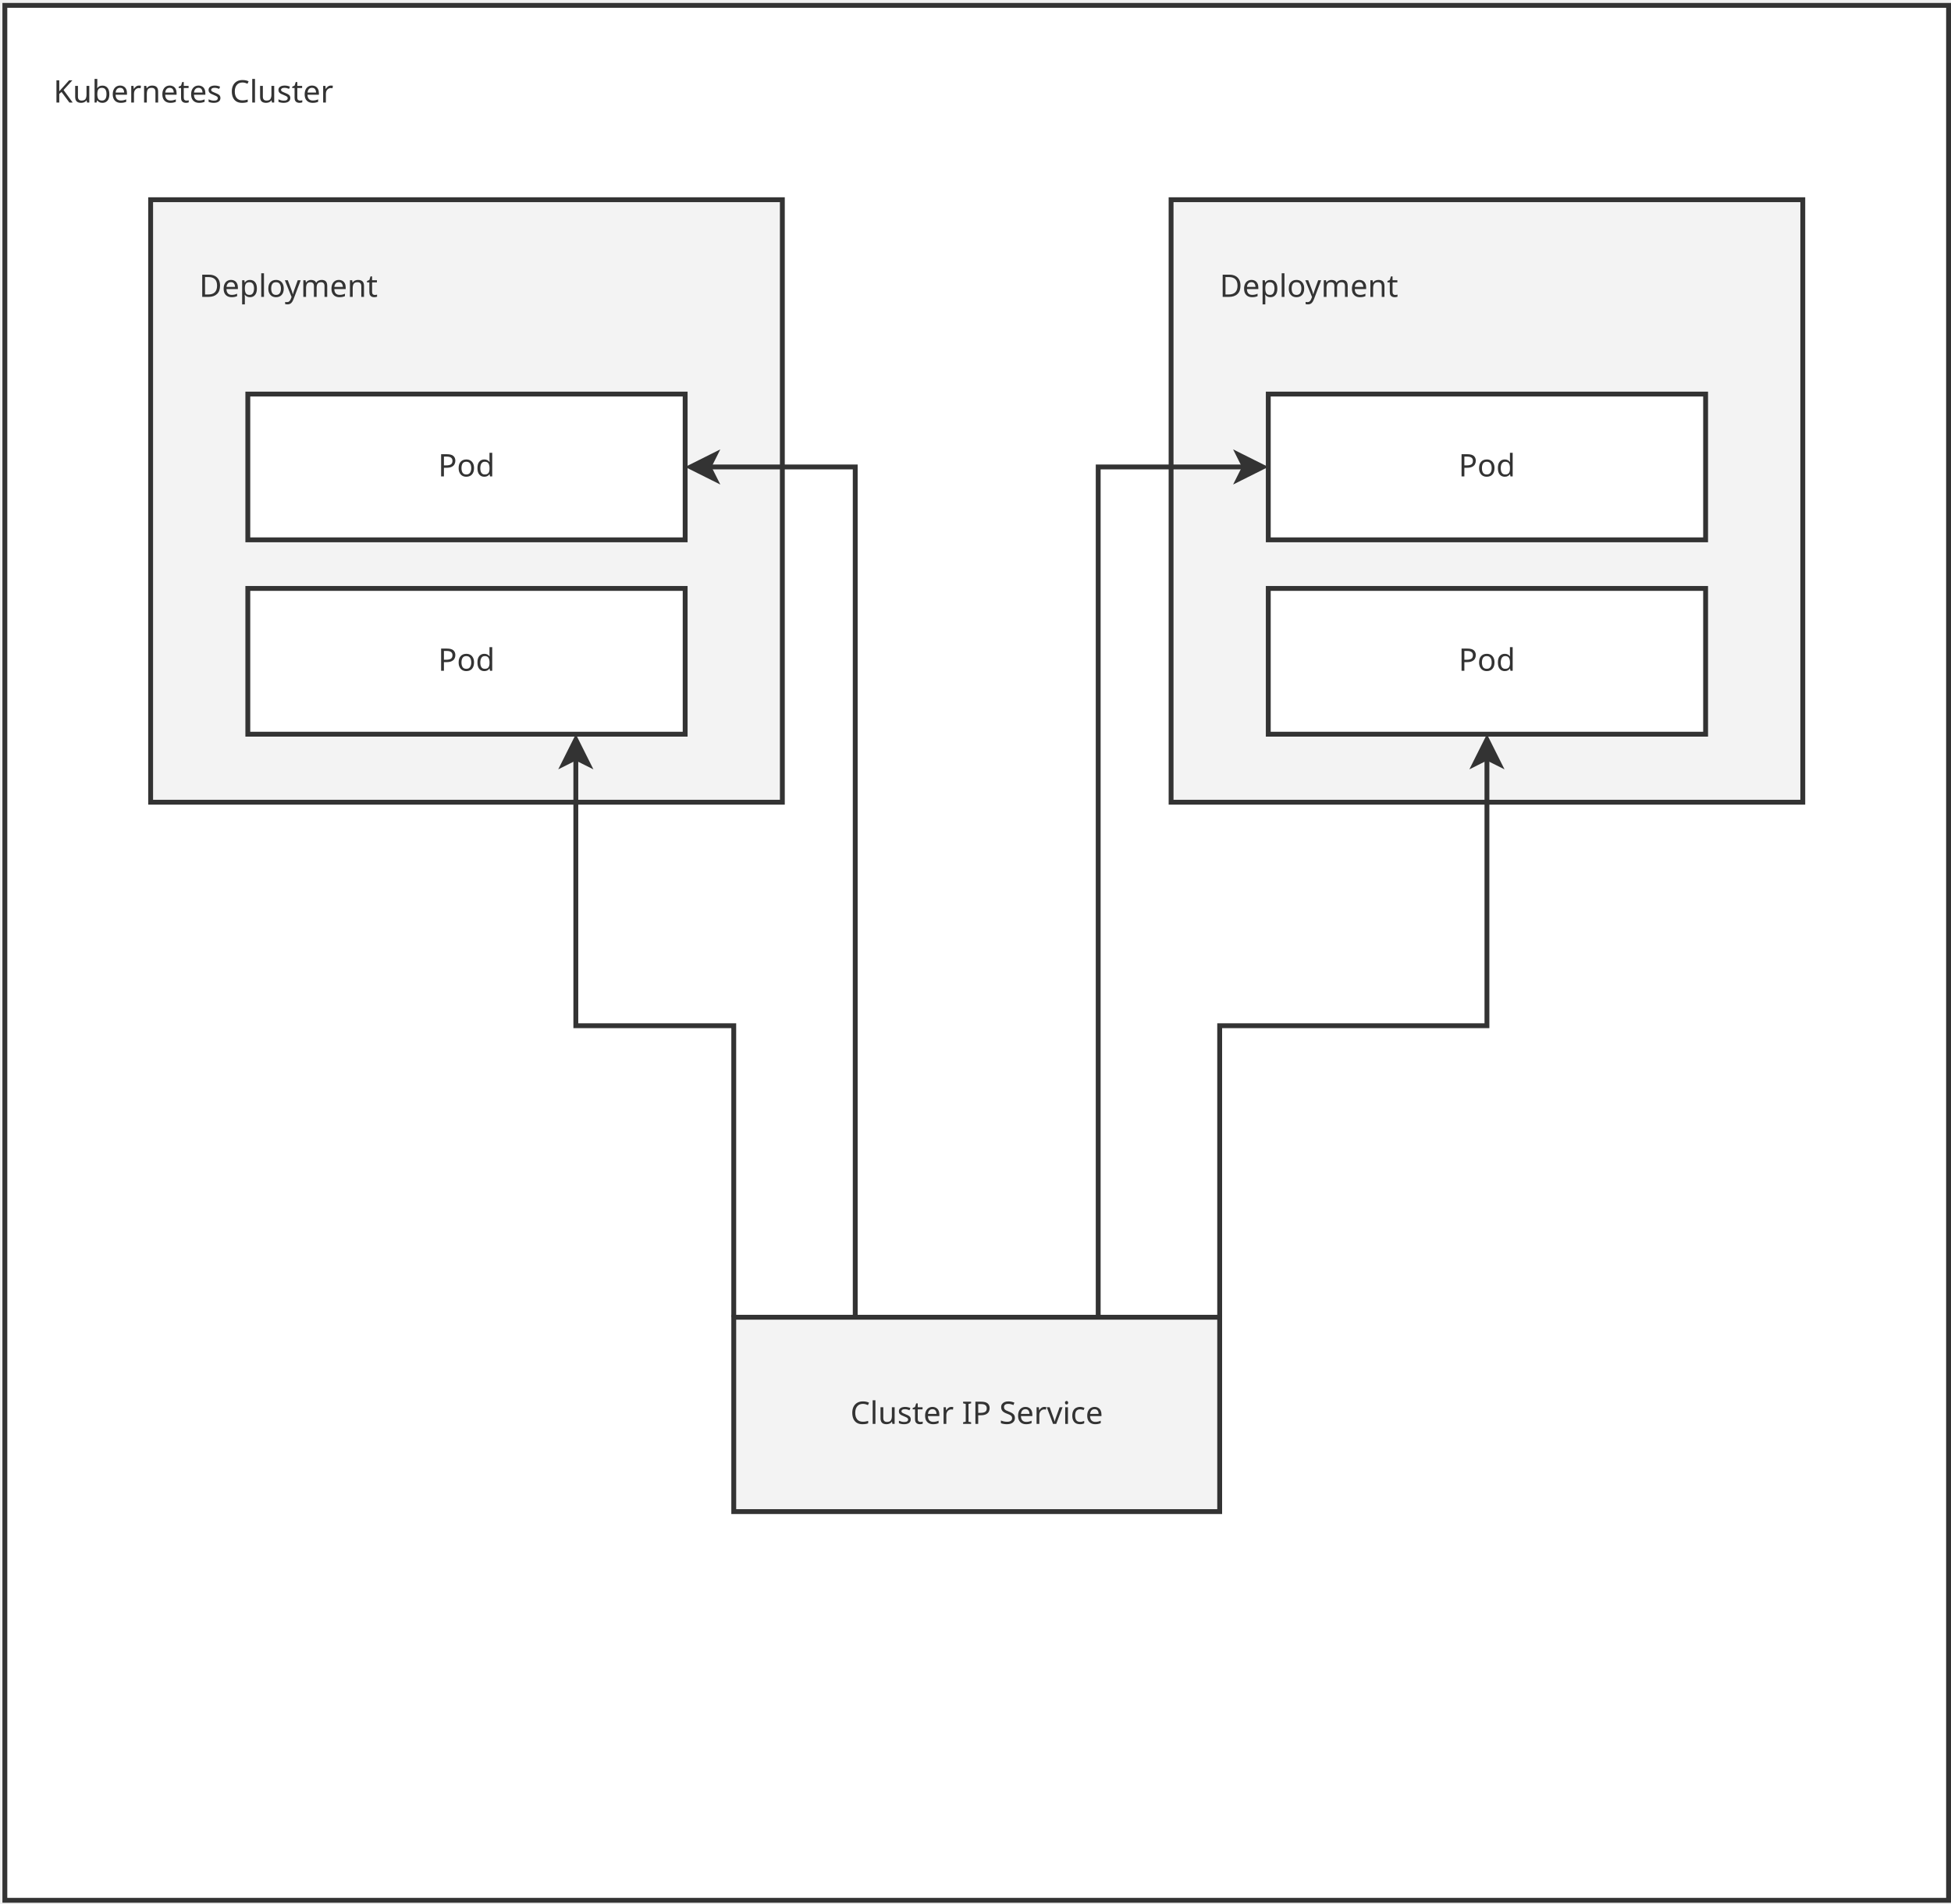
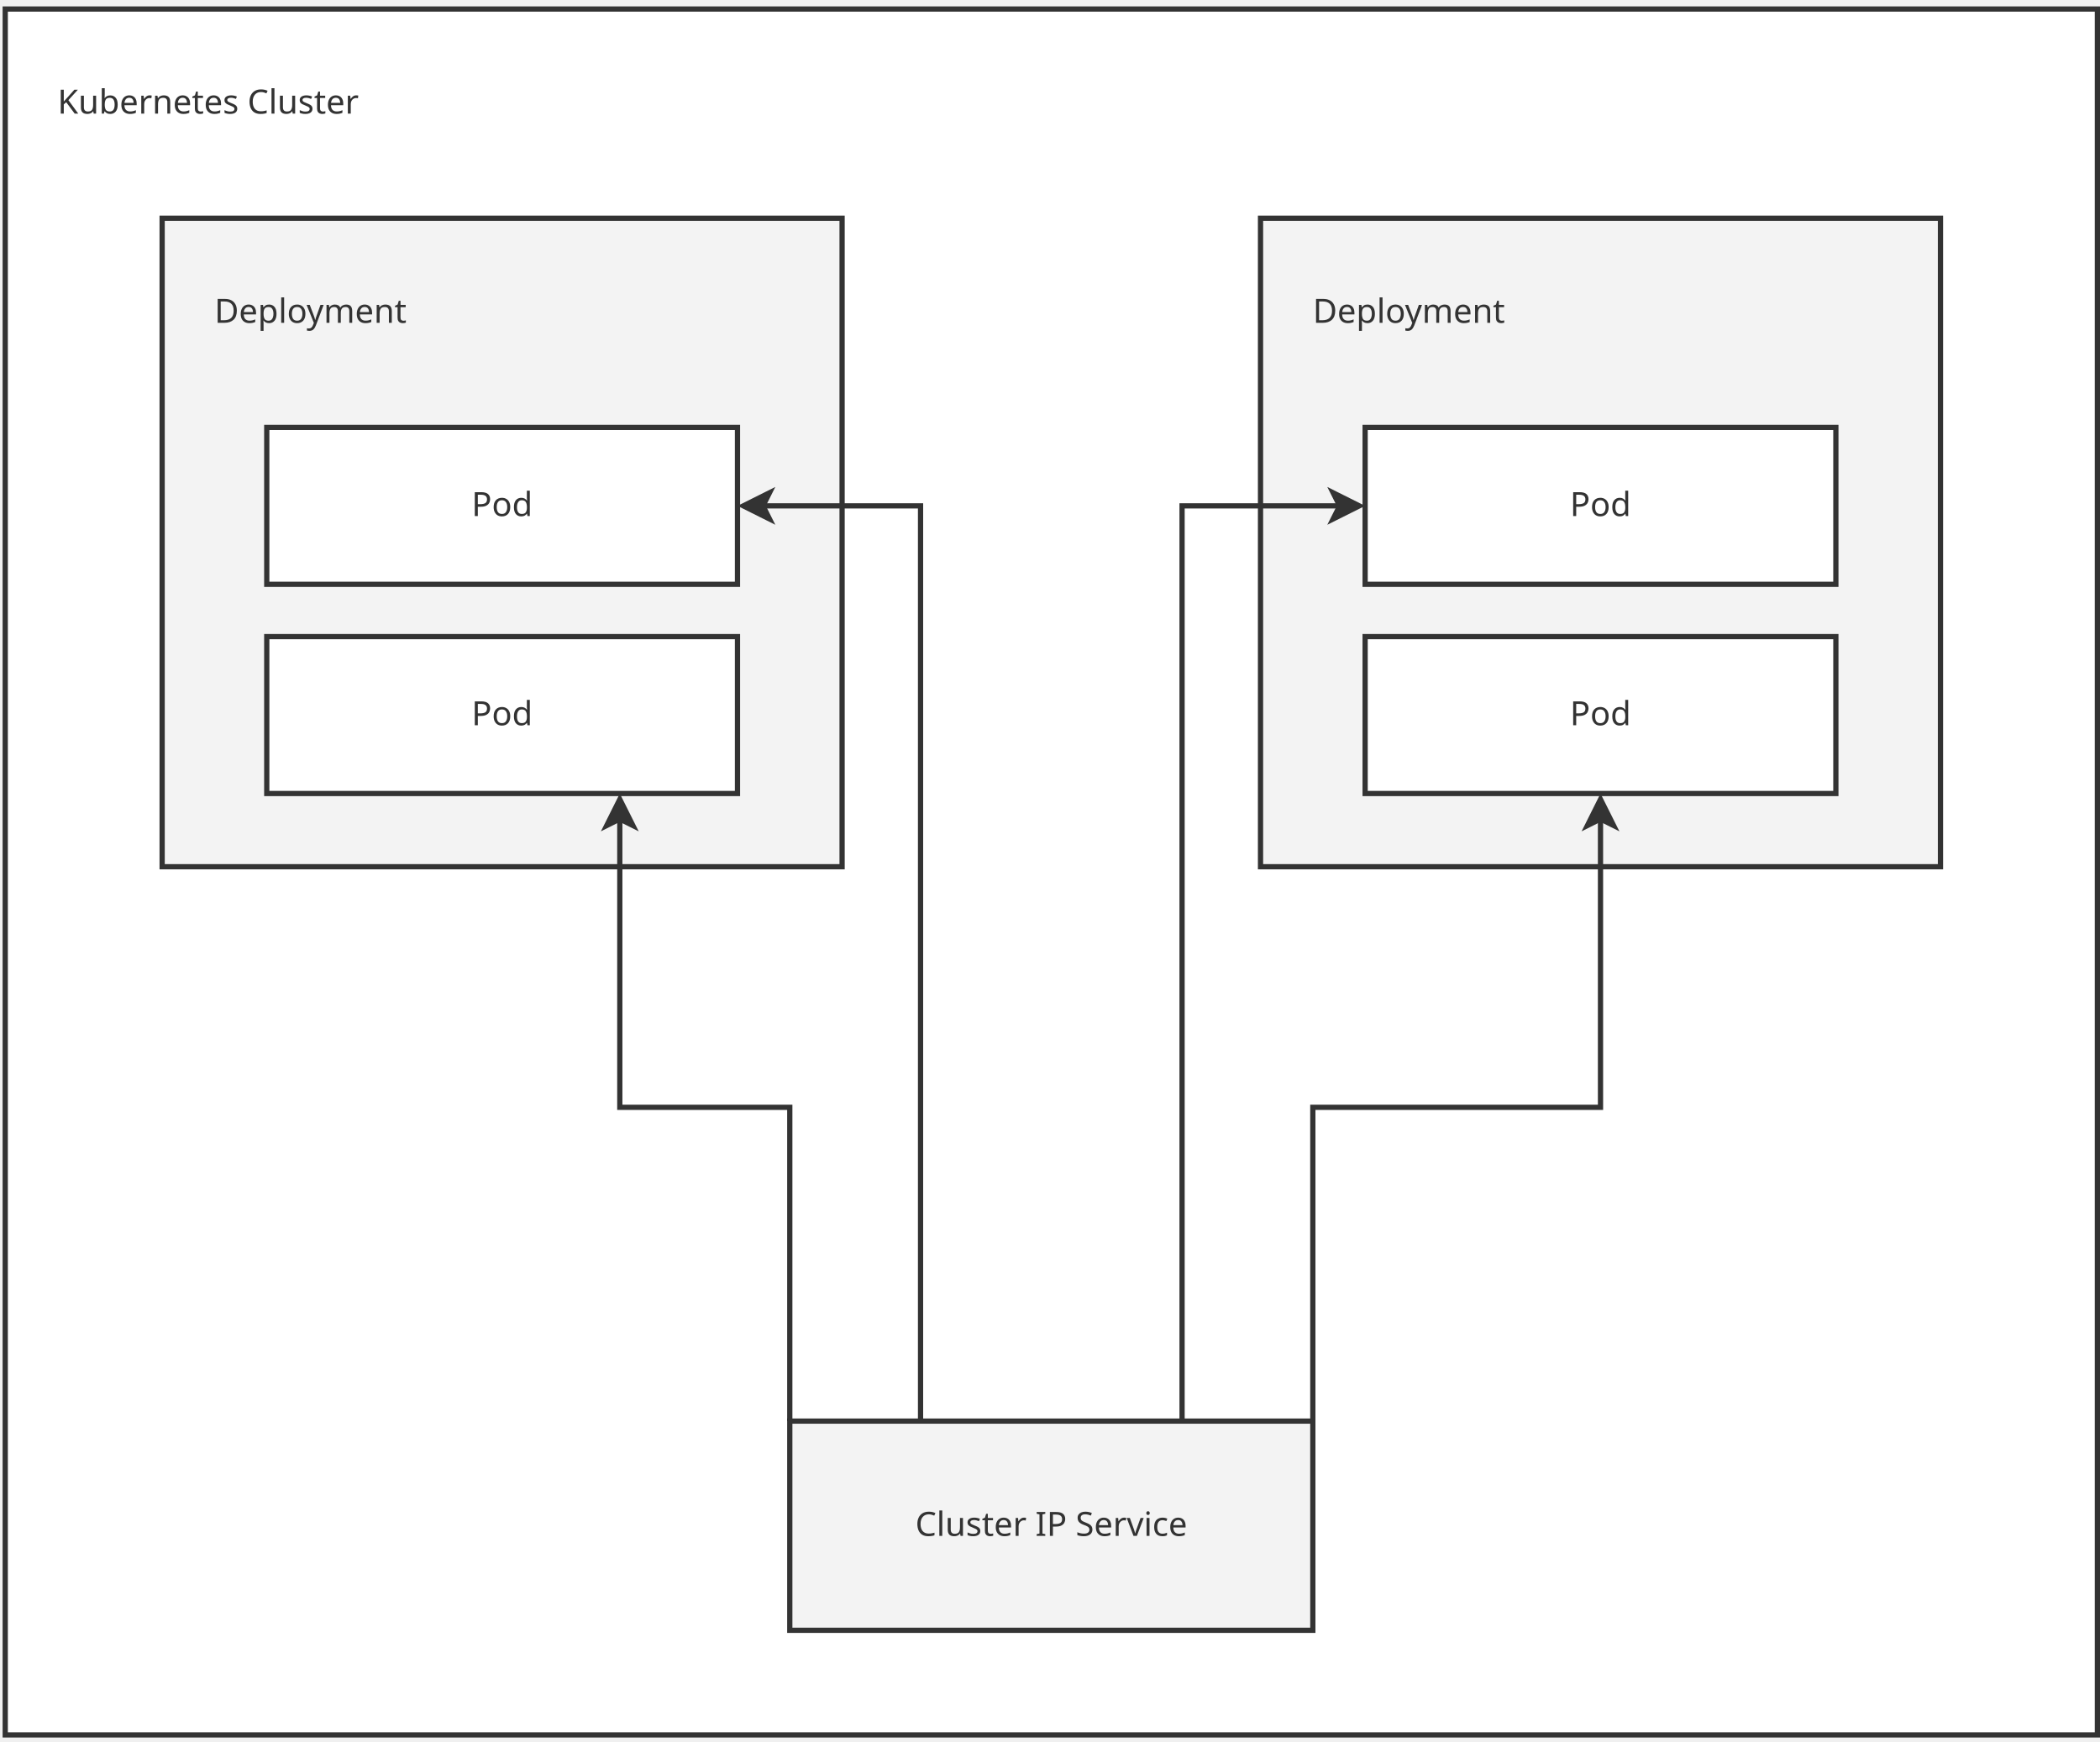
- <svg xmlns="http://www.w3.org/2000/svg" width="41cm" height="40cm" viewBox="-402 -482 803 783">
+ <svg xmlns="http://www.w3.org/2000/svg" width="41cm" height="34cm" viewBox="-402 -482 803 663">
  <g>
-     <g>
-       <rect style="fill: #ffffff" x="-400" y="-480" width="800" height="780" />
-       <rect style="fill: none; fill-opacity:0; stroke-width: 2; stroke: #333333" x="-400" y="-480" width="800" height="780" />
-       <text font-size="12.8" style="fill: #333333;text-anchor:middle;font-family:sans-serif;font-style:normal;font-weight:normal" x="0" y="-86.1">
-         <tspan x="0" y="-86.1" />
-       </text>
-     </g>
-     <text font-size="12.8" style="fill: #333333;text-anchor:start;font-family:sans-serif;font-style:normal;font-weight:normal" x="-210" y="-276">
-       <tspan x="-210" y="-276" />
-     </text>
-     <text font-size="12.8" style="fill: #333333;text-anchor:start;font-family:sans-serif;font-style:normal;font-weight:normal" x="-210" y="-276">
-       <tspan x="-210" y="-276" />
-     </text>
-     <text font-size="12.8" style="fill: #333333;text-anchor:start;font-family:sans-serif;font-style:normal;font-weight:normal" x="-380" y="-440">
-       <tspan x="-380" y="-440">Kubernetes Cluster</tspan>
+     <rect style="fill: #ffffff" x="-400" y="-480" width="800" height="660" />
+     <rect style="fill: none; fill-opacity:0; stroke-width: 2; stroke: #333333" x="-400" y="-480" width="800" height="660" />
+     <text font-size="12.8" style="fill: #333333;text-anchor:middle;font-family:sans-serif;font-style:normal;font-weight:normal" x="0" y="-146.1">
+       <tspan x="0" y="-146.1" />
    </text>
  </g>
+   <text font-size="12.8" style="fill: #333333;text-anchor:start;font-family:sans-serif;font-style:normal;font-weight:normal" x="-210" y="-276">
+     <tspan x="-210" y="-276" />
+   </text>
+   <text font-size="12.8" style="fill: #333333;text-anchor:start;font-family:sans-serif;font-style:normal;font-weight:normal" x="-210" y="-276">
+     <tspan x="-210" y="-276" />
+   </text>
+   <text font-size="12.8" style="fill: #333333;text-anchor:start;font-family:sans-serif;font-style:normal;font-weight:normal" x="-380" y="-440">
+     <tspan x="-380" y="-440">Kubernetes Cluster</tspan>
+   </text>
  <g>
    <g>
      <g>
        <rect style="fill: #f3f3f3" x="-340" y="-400" width="260" height="248" />
        <rect style="fill: none; fill-opacity:0; stroke-width: 2; stroke: #333333" x="-340" y="-400" width="260" height="248" />
        <text font-size="12.8" style="fill: #333333;text-anchor:middle;font-family:sans-serif;font-style:normal;font-weight:normal" x="-210" y="-272.1">
          <tspan x="-210" y="-272.1" />
        </text>
      </g>
      <text font-size="12.8" style="fill: #333333;text-anchor:start;font-family:sans-serif;font-style:normal;font-weight:normal" x="-320" y="-360">
        <tspan x="-320" y="-360">Deployment</tspan>
      </text>
    </g>
    <g>
      <rect style="fill: #ffffff" x="-300" y="-320" width="180" height="60" />
      <rect style="fill: none; fill-opacity:0; stroke-width: 2; stroke: #333333" x="-300" y="-320" width="180" height="60" />
      <text font-size="12.8" style="fill: #333333;text-anchor:middle;font-family:sans-serif;font-style:normal;font-weight:normal" x="-210" y="-286.1">
        <tspan x="-210" y="-286.1">Pod</tspan>
      </text>
    </g>
    <g>
      <rect style="fill: #ffffff" x="-300" y="-240" width="180" height="60" />
      <rect style="fill: none; fill-opacity:0; stroke-width: 2; stroke: #333333" x="-300" y="-240" width="180" height="60" />
      <text font-size="12.8" style="fill: #333333;text-anchor:middle;font-family:sans-serif;font-style:normal;font-weight:normal" x="-210" y="-206.1">
        <tspan x="-210" y="-206.1">Pod</tspan>
      </text>
    </g>
  </g>
  <g>
    <g>
      <g>
        <rect style="fill: #f3f3f3" x="80" y="-400" width="260" height="248" />
        <rect style="fill: none; fill-opacity:0; stroke-width: 2; stroke: #333333" x="80" y="-400" width="260" height="248" />
        <text font-size="12.8" style="fill: #333333;text-anchor:middle;font-family:sans-serif;font-style:normal;font-weight:normal" x="210" y="-272.1">
          <tspan x="210" y="-272.1" />
        </text>
      </g>
      <text font-size="12.8" style="fill: #333333;text-anchor:start;font-family:sans-serif;font-style:normal;font-weight:normal" x="100" y="-360">
        <tspan x="100" y="-360">Deployment</tspan>
      </text>
    </g>
    <g>
      <rect style="fill: #ffffff" x="120" y="-320" width="180" height="60" />
      <rect style="fill: none; fill-opacity:0; stroke-width: 2; stroke: #333333" x="120" y="-320" width="180" height="60" />
      <text font-size="12.8" style="fill: #333333;text-anchor:middle;font-family:sans-serif;font-style:normal;font-weight:normal" x="210" y="-286.1">
        <tspan x="210" y="-286.1">Pod</tspan>
      </text>
    </g>
    <g>
      <rect style="fill: #ffffff" x="120" y="-240" width="180" height="60" />
      <rect style="fill: none; fill-opacity:0; stroke-width: 2; stroke: #333333" x="120" y="-240" width="180" height="60" />
      <text font-size="12.8" style="fill: #333333;text-anchor:middle;font-family:sans-serif;font-style:normal;font-weight:normal" x="210" y="-206.1">
        <tspan x="210" y="-206.1">Pod</tspan>
      </text>
    </g>
  </g>
  <g>
    <rect style="fill: #f3f3f3" x="-100" y="60" width="200" height="80" />
    <rect style="fill: none; fill-opacity:0; stroke-width: 2; stroke: #333333" x="-100" y="60" width="200" height="80" />
    <text font-size="12.8" style="fill: #333333;text-anchor:middle;font-family:sans-serif;font-style:normal;font-weight:normal" x="0" y="103.9">
      <tspan x="0" y="103.9">Cluster IP Service</tspan>
    </text>
  </g>
  <g>
    <polyline style="fill: none; fill-opacity:0; stroke-width: 2; stroke: #333333" points="-50,60 -50,-290 -110.264,-290 " />
    <polygon style="fill: #333333" points="-117.764,-290 -107.764,-295 -110.264,-290 -107.764,-285 " />
    <polygon style="fill: none; fill-opacity:0; stroke-width: 2; stroke: #333333" points="-117.764,-290 -107.764,-295 -110.264,-290 -107.764,-285 " />
  </g>
  <g>
    <polyline style="fill: none; fill-opacity:0; stroke-width: 2; stroke: #333333" points="-100,60 -100,-60 -165,-60 -165,-170.264 " />
    <polygon style="fill: #333333" points="-165,-177.764 -160,-167.764 -165,-170.264 -170,-167.764 " />
    <polygon style="fill: none; fill-opacity:0; stroke-width: 2; stroke: #333333" points="-165,-177.764 -160,-167.764 -165,-170.264 -170,-167.764 " />
  </g>
  <g>
    <polyline style="fill: none; fill-opacity:0; stroke-width: 2; stroke: #333333" points="50,60 50,-290 110.264,-290 " />
    <polygon style="fill: #333333" points="117.764,-290 107.764,-285 110.264,-290 107.764,-295 " />
    <polygon style="fill: none; fill-opacity:0; stroke-width: 2; stroke: #333333" points="117.764,-290 107.764,-285 110.264,-290 107.764,-295 " />
  </g>
  <g>
    <polyline style="fill: none; fill-opacity:0; stroke-width: 2; stroke: #333333" points="100,60 100,-60 210,-60 210,-170.264 " />
    <polygon style="fill: #333333" points="210,-177.764 215,-167.764 210,-170.264 205,-167.764 " />
    <polygon style="fill: none; fill-opacity:0; stroke-width: 2; stroke: #333333" points="210,-177.764 215,-167.764 210,-170.264 205,-167.764 " />
  </g>
</svg>
